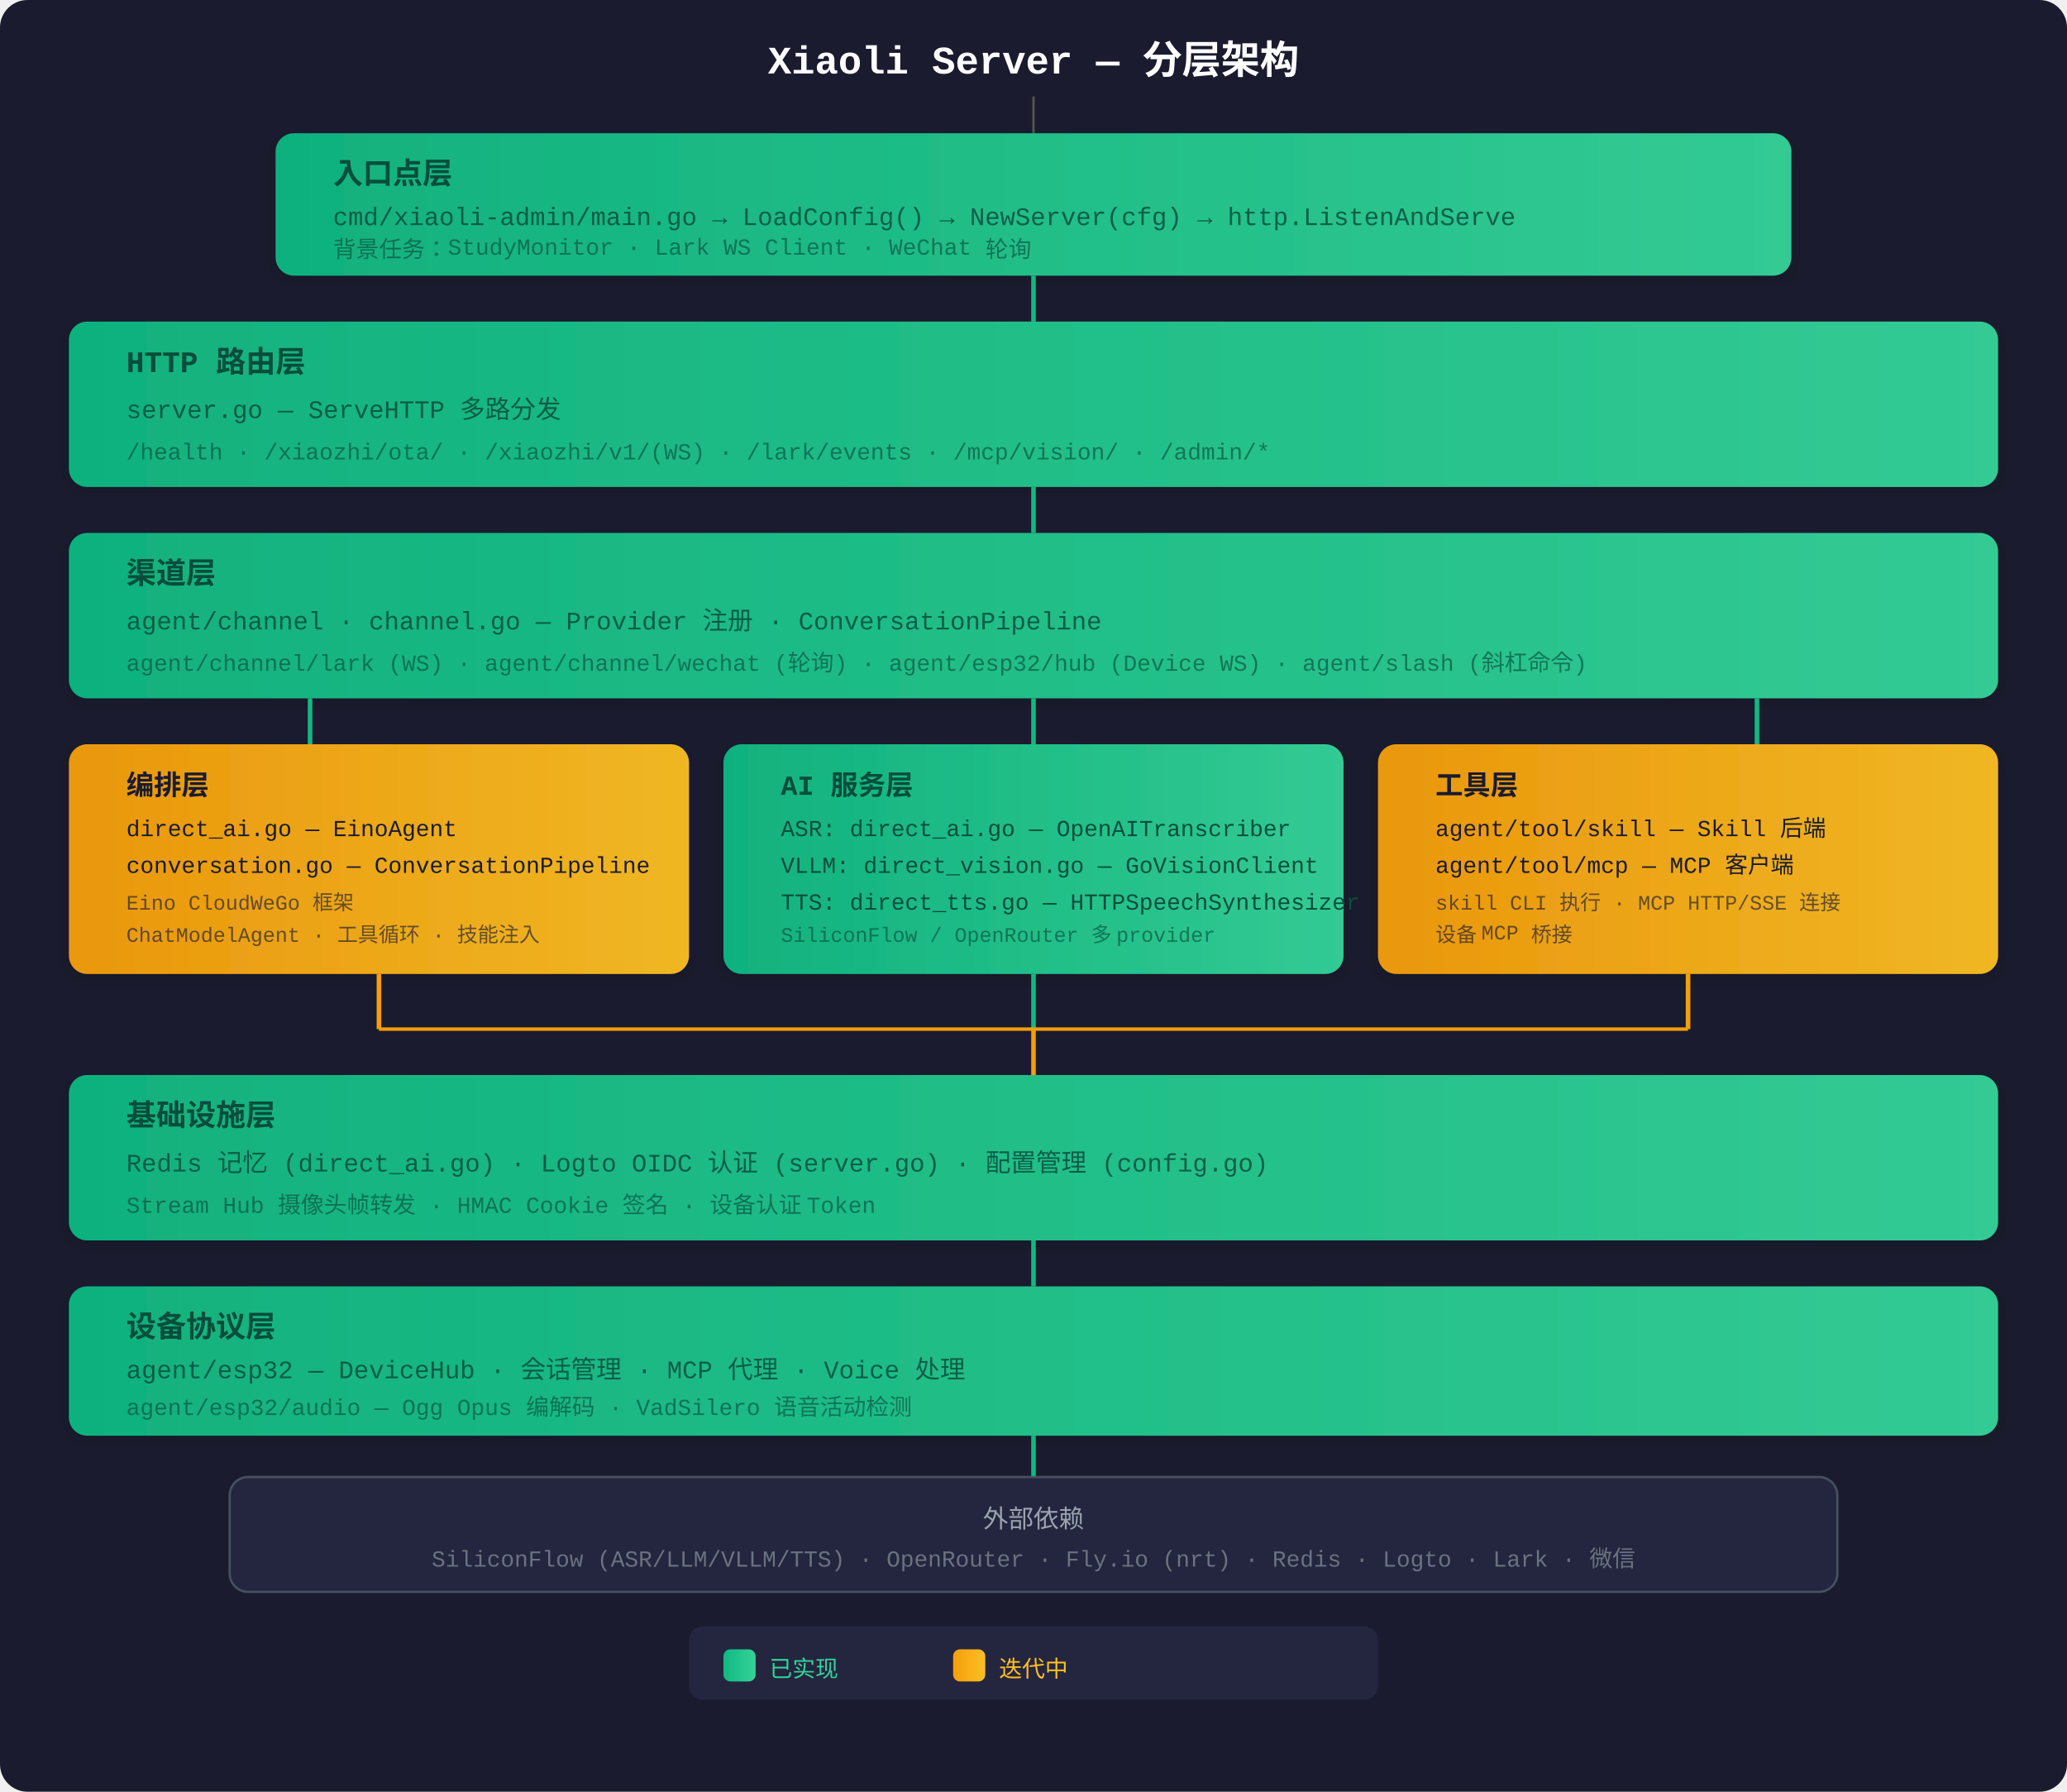
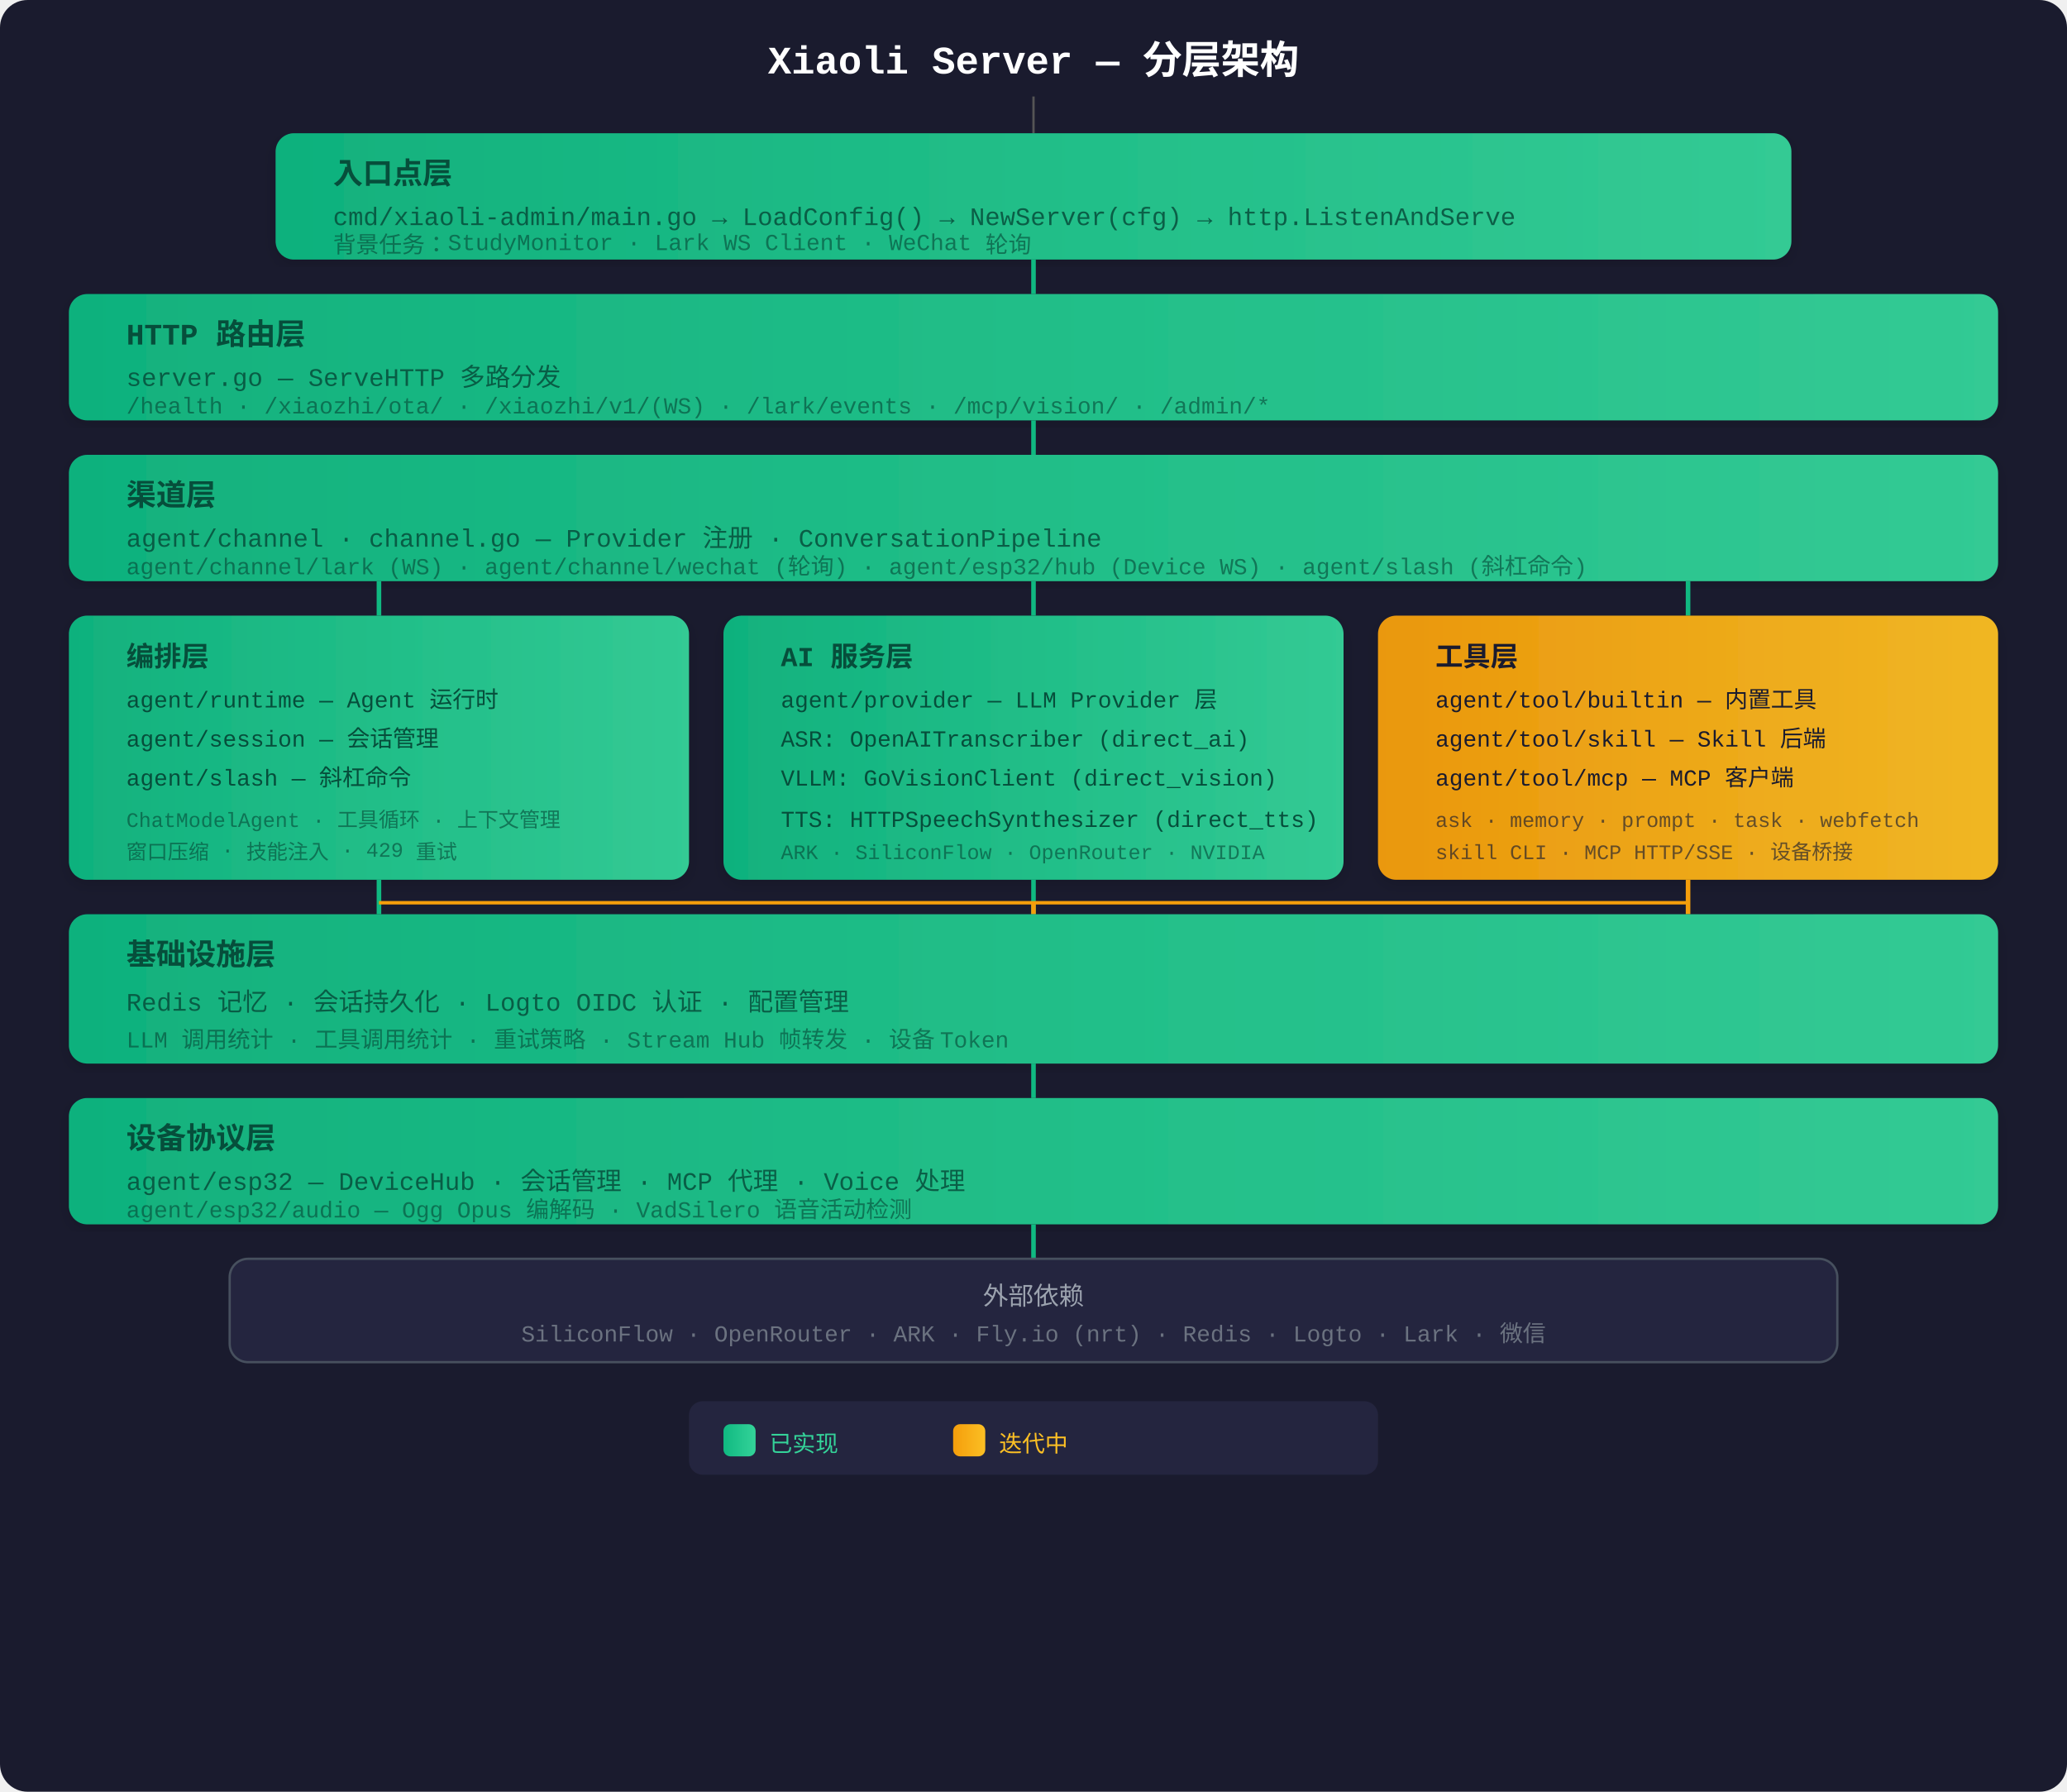
<svg xmlns="http://www.w3.org/2000/svg" viewBox="0 0 900 780" font-family="Menlo, Monaco, 'Courier New', monospace">
  <defs>
    <linearGradient id="in-progress" x1="0" y1="0" x2="1" y2="0">
      <stop offset="0%" stop-color="#f59e0b" />
      <stop offset="100%" stop-color="#fbbf24" />
    </linearGradient>
    <linearGradient id="done" x1="0" y1="0" x2="1" y2="0">
      <stop offset="0%" stop-color="#10b981" />
      <stop offset="100%" stop-color="#34d399" />
    </linearGradient>
    <filter id="shadow" x="-2%" y="-2%" width="104%" height="108%">
      <feDropShadow dx="0" dy="2" stdDeviation="3" flood-opacity="0.15" />
    </filter>
  </defs>
  <rect width="900" height="780" fill="#1a1b2e" rx="12" />
  <text x="450" y="32" text-anchor="middle" fill="#ffffff" font-size="17" font-weight="bold">Xiaoli Server — 分层架构</text>
  <line x1="450" y1="42" x2="450" y2="58" stroke="#555" stroke-width="1" />
-   <rect x="120" y="58" width="660" height="62" rx="8" fill="url(#done)" filter="url(#shadow)" opacity="0.95" />
+   <rect x="120" y="58" width="660" height="55" rx="8" fill="url(#done)" filter="url(#shadow)" opacity="0.95" />
  <text x="145" y="80" fill="#064e3b" font-size="13" font-weight="bold">入口点层</text>
  <text x="145" y="98" fill="#064e3b" font-size="11" opacity="0.85">cmd/xiaoli-admin/main.go → LoadConfig() → NewServer(cfg) → http.ListenAndServe</text>
-   <text x="145" y="112" fill="#064e3b" font-size="10" opacity="0.65">背景任务：StudyMonitor · Lark WS Client · WeChat 轮询</text>
-   <line x1="450" y1="120" x2="450" y2="140" stroke="#10b981" stroke-width="2" />
-   <rect x="30" y="140" width="840" height="72" rx="8" fill="url(#done)" filter="url(#shadow)" opacity="0.95" />
-   <text x="55" y="162" fill="#064e3b" font-size="13" font-weight="bold">HTTP 路由层</text>
-   <text x="55" y="182" fill="#064e3b" font-size="11" opacity="0.85">server.go — ServeHTTP 多路分发</text>
-   <text x="55" y="200" fill="#064e3b" font-size="10" opacity="0.65">/health · /xiaozhi/ota/ · /xiaozhi/v1/(WS) · /lark/events · /mcp/vision/ · /admin/*</text>
-   <line x1="450" y1="212" x2="450" y2="232" stroke="#10b981" stroke-width="2" />
-   <rect x="30" y="232" width="840" height="72" rx="8" fill="url(#done)" filter="url(#shadow)" opacity="0.95" />
-   <text x="55" y="254" fill="#064e3b" font-size="13" font-weight="bold">渠道层</text>
-   <text x="55" y="274" fill="#064e3b" font-size="11" opacity="0.85">agent/channel · channel.go — Provider 注册 · ConversationPipeline</text>
-   <text x="55" y="292" fill="#064e3b" font-size="10" opacity="0.65">agent/channel/lark (WS) · agent/channel/wechat (轮询) · agent/esp32/hub (Device WS) · agent/slash (斜杠命令)</text>
-   <line x1="135" y1="304" x2="135" y2="324" stroke="#10b981" stroke-width="2" />
-   <line x1="450" y1="304" x2="450" y2="324" stroke="#10b981" stroke-width="2" />
-   <line x1="765" y1="304" x2="765" y2="324" stroke="#10b981" stroke-width="2" />
-   <rect x="30" y="324" width="270" height="100" rx="8" fill="url(#in-progress)" filter="url(#shadow)" opacity="0.95" />
-   <text x="55" y="346" fill="#1a1b2e" font-size="12" font-weight="bold">编排层</text>
-   <text x="55" y="364" fill="#1a1b2e" font-size="10">direct_ai.go — EinoAgent</text>
-   <text x="55" y="380" fill="#1a1b2e" font-size="10">conversation.go — ConversationPipeline</text>
-   <text x="55" y="396" fill="#1a1b2e" font-size="9" opacity="0.65">Eino CloudWeGo 框架</text>
-   <text x="55" y="410" fill="#1a1b2e" font-size="9" opacity="0.65">ChatModelAgent · 工具循环 · 技能注入</text>
-   <rect x="315" y="324" width="270" height="100" rx="8" fill="url(#done)" filter="url(#shadow)" opacity="0.95" />
-   <text x="340" y="346" fill="#064e3b" font-size="12" font-weight="bold">AI 服务层</text>
-   <text x="340" y="364" fill="#064e3b" font-size="10">ASR: direct_ai.go — OpenAITranscriber</text>
-   <text x="340" y="380" fill="#064e3b" font-size="10">VLLM: direct_vision.go — GoVisionClient</text>
-   <text x="340" y="396" fill="#064e3b" font-size="10">TTS: direct_tts.go — HTTPSpeechSynthesizer</text>
-   <text x="340" y="410" fill="#064e3b" font-size="9" opacity="0.65">SiliconFlow / OpenRouter 多 provider</text>
-   <rect x="600" y="324" width="270" height="100" rx="8" fill="url(#in-progress)" filter="url(#shadow)" opacity="0.95" />
-   <text x="625" y="346" fill="#1a1b2e" font-size="12" font-weight="bold">工具层</text>
-   <text x="625" y="364" fill="#1a1b2e" font-size="10">agent/tool/skill — Skill 后端</text>
-   <text x="625" y="380" fill="#1a1b2e" font-size="10">agent/tool/mcp — MCP 客户端</text>
-   <text x="625" y="396" fill="#1a1b2e" font-size="9" opacity="0.65">skill CLI 执行 · MCP HTTP/SSE 连接</text>
-   <text x="625" y="410" fill="#1a1b2e" font-size="9" opacity="0.65">设备 MCP 桥接</text>
-   <line x1="165" y1="424" x2="165" y2="448" stroke="#f59e0b" stroke-width="2" />
-   <line x1="450" y1="424" x2="450" y2="448" stroke="#10b981" stroke-width="2" />
-   <line x1="735" y1="424" x2="735" y2="448" stroke="#f59e0b" stroke-width="2" />
-   <line x1="165" y1="448" x2="735" y2="448" stroke="#f59e0b" stroke-width="1.5" />
-   <line x1="450" y1="448" x2="450" y2="468" stroke="#f59e0b" stroke-width="2" />
-   <rect x="30" y="468" width="840" height="72" rx="8" fill="url(#done)" filter="url(#shadow)" opacity="0.95" />
-   <text x="55" y="490" fill="#064e3b" font-size="13" font-weight="bold">基础设施层</text>
-   <text x="55" y="510" fill="#064e3b" font-size="11" opacity="0.85">Redis 记忆 (direct_ai.go) · Logto OIDC 认证 (server.go) · 配置管理 (config.go)</text>
-   <text x="55" y="528" fill="#064e3b" font-size="10" opacity="0.65">Stream Hub 摄像头帧转发 · HMAC Cookie 签名 · 设备认证 Token</text>
-   <line x1="450" y1="540" x2="450" y2="560" stroke="#10b981" stroke-width="2" />
-   <rect x="30" y="560" width="840" height="65" rx="8" fill="url(#done)" filter="url(#shadow)" opacity="0.95" />
-   <text x="55" y="582" fill="#064e3b" font-size="13" font-weight="bold">设备协议层</text>
-   <text x="55" y="600" fill="#064e3b" font-size="11" opacity="0.85">agent/esp32 — DeviceHub · 会话管理 · MCP 代理 · Voice 处理</text>
-   <text x="55" y="616" fill="#064e3b" font-size="10" opacity="0.65">agent/esp32/audio — Ogg Opus 编解码 · VadSilero 语音活动检测</text>
-   <line x1="450" y1="625" x2="450" y2="643" stroke="#10b981" stroke-width="2" />
-   <rect x="100" y="643" width="700" height="50" rx="8" fill="#252640" opacity="0.9" stroke="#4b5563" stroke-width="1" />
-   <text x="450" y="665" text-anchor="middle" fill="#9ca3af" font-size="11">外部依赖</text>
-   <text x="450" y="682" text-anchor="middle" fill="#6b7280" font-size="10">SiliconFlow (ASR/LLM/VLLM/TTS) · OpenRouter · Fly.io (nrt) · Redis · Logto · Lark · 微信</text>
-   <rect x="300" y="708" width="300" height="32" rx="6" fill="#252640" opacity="0.9" />
-   <rect x="315" y="718" width="14" height="14" rx="3" fill="url(#done)" />
-   <text x="335" y="730" fill="#34d399" font-size="10">已实现</text>
-   <rect x="415" y="718" width="14" height="14" rx="3" fill="url(#in-progress)" />
-   <text x="435" y="730" fill="#fbbf24" font-size="10">迭代中</text>
+   <text x="145" y="110" fill="#064e3b" font-size="10" opacity="0.65">背景任务：StudyMonitor · Lark WS Client · WeChat 轮询</text>
+   <line x1="450" y1="113" x2="450" y2="128" stroke="#10b981" stroke-width="2" />
+   <rect x="30" y="128" width="840" height="55" rx="8" fill="url(#done)" filter="url(#shadow)" opacity="0.95" />
+   <text x="55" y="150" fill="#064e3b" font-size="13" font-weight="bold">HTTP 路由层</text>
+   <text x="55" y="168" fill="#064e3b" font-size="11" opacity="0.85">server.go — ServeHTTP 多路分发</text>
+   <text x="55" y="180" fill="#064e3b" font-size="10" opacity="0.65">/health · /xiaozhi/ota/ · /xiaozhi/v1/(WS) · /lark/events · /mcp/vision/ · /admin/*</text>
+   <line x1="450" y1="183" x2="450" y2="198" stroke="#10b981" stroke-width="2" />
+   <rect x="30" y="198" width="840" height="55" rx="8" fill="url(#done)" filter="url(#shadow)" opacity="0.95" />
+   <text x="55" y="220" fill="#064e3b" font-size="13" font-weight="bold">渠道层</text>
+   <text x="55" y="238" fill="#064e3b" font-size="11" opacity="0.85">agent/channel · channel.go — Provider 注册 · ConversationPipeline</text>
+   <text x="55" y="250" fill="#064e3b" font-size="10" opacity="0.65">agent/channel/lark (WS) · agent/channel/wechat (轮询) · agent/esp32/hub (Device WS) · agent/slash (斜杠命令)</text>
+   <line x1="165" y1="253" x2="165" y2="268" stroke="#10b981" stroke-width="2" />
+   <line x1="450" y1="253" x2="450" y2="268" stroke="#10b981" stroke-width="2" />
+   <line x1="735" y1="253" x2="735" y2="268" stroke="#10b981" stroke-width="2" />
+   <rect x="30" y="268" width="270" height="115" rx="8" fill="url(#done)" filter="url(#shadow)" opacity="0.95" />
+   <text x="55" y="290" fill="#064e3b" font-size="12" font-weight="bold">编排层</text>
+   <text x="55" y="308" fill="#064e3b" font-size="10">agent/runtime — Agent 运行时</text>
+   <text x="55" y="325" fill="#064e3b" font-size="10">agent/session — 会话管理</text>
+   <text x="55" y="342" fill="#064e3b" font-size="10">agent/slash — 斜杠命令</text>
+   <text x="55" y="360" fill="#064e3b" font-size="9" opacity="0.65">ChatModelAgent · 工具循环 · 上下文管理</text>
+   <text x="55" y="374" fill="#064e3b" font-size="9" opacity="0.65">窗口压缩 · 技能注入 · 429 重试</text>
+   <rect x="315" y="268" width="270" height="115" rx="8" fill="url(#done)" filter="url(#shadow)" opacity="0.95" />
+   <text x="340" y="290" fill="#064e3b" font-size="12" font-weight="bold">AI 服务层</text>
+   <text x="340" y="308" fill="#064e3b" font-size="10">agent/provider — LLM Provider 层</text>
+   <text x="340" y="325" fill="#064e3b" font-size="10">ASR: OpenAITranscriber (direct_ai)</text>
+   <text x="340" y="342" fill="#064e3b" font-size="10">VLLM: GoVisionClient (direct_vision)</text>
+   <text x="340" y="360" fill="#064e3b" font-size="10">TTS: HTTPSpeechSynthesizer (direct_tts)</text>
+   <text x="340" y="374" fill="#064e3b" font-size="9" opacity="0.65">ARK · SiliconFlow · OpenRouter · NVIDIA</text>
+   <rect x="600" y="268" width="270" height="115" rx="8" fill="url(#in-progress)" filter="url(#shadow)" opacity="0.95" />
+   <text x="625" y="290" fill="#1a1b2e" font-size="12" font-weight="bold">工具层</text>
+   <text x="625" y="308" fill="#1a1b2e" font-size="10">agent/tool/builtin — 内置工具</text>
+   <text x="625" y="325" fill="#1a1b2e" font-size="10">agent/tool/skill — Skill 后端</text>
+   <text x="625" y="342" fill="#1a1b2e" font-size="10">agent/tool/mcp — MCP 客户端</text>
+   <text x="625" y="360" fill="#1a1b2e" font-size="9" opacity="0.65">ask · memory · prompt · task · webfetch</text>
+   <text x="625" y="374" fill="#1a1b2e" font-size="9" opacity="0.65">skill CLI · MCP HTTP/SSE · 设备桥接</text>
+   <line x1="165" y1="383" x2="165" y2="398" stroke="#10b981" stroke-width="2" />
+   <line x1="450" y1="383" x2="450" y2="398" stroke="#10b981" stroke-width="2" />
+   <line x1="735" y1="383" x2="735" y2="398" stroke="#f59e0b" stroke-width="2" />
+   <line x1="165" y1="393" x2="735" y2="393" stroke="#f59e0b" stroke-width="1.5" />
+   <line x1="450" y1="393" x2="450" y2="398" stroke="#f59e0b" stroke-width="2" />
+   <rect x="30" y="398" width="840" height="65" rx="8" fill="url(#done)" filter="url(#shadow)" opacity="0.95" />
+   <text x="55" y="420" fill="#064e3b" font-size="13" font-weight="bold">基础设施层</text>
+   <text x="55" y="440" fill="#064e3b" font-size="11" opacity="0.85">Redis 记忆 · 会话持久化 · Logto OIDC 认证 · 配置管理</text>
+   <text x="55" y="456" fill="#064e3b" font-size="10" opacity="0.65">LLM 调用统计 · 工具调用统计 · 重试策略 · Stream Hub 帧转发 · 设备 Token</text>
+   <line x1="450" y1="463" x2="450" y2="478" stroke="#10b981" stroke-width="2" />
+   <rect x="30" y="478" width="840" height="55" rx="8" fill="url(#done)" filter="url(#shadow)" opacity="0.95" />
+   <text x="55" y="500" fill="#064e3b" font-size="13" font-weight="bold">设备协议层</text>
+   <text x="55" y="518" fill="#064e3b" font-size="11" opacity="0.85">agent/esp32 — DeviceHub · 会话管理 · MCP 代理 · Voice 处理</text>
+   <text x="55" y="530" fill="#064e3b" font-size="10" opacity="0.65">agent/esp32/audio — Ogg Opus 编解码 · VadSilero 语音活动检测</text>
+   <line x1="450" y1="533" x2="450" y2="548" stroke="#10b981" stroke-width="2" />
+   <rect x="100" y="548" width="700" height="45" rx="8" fill="#252640" opacity="0.9" stroke="#4b5563" stroke-width="1" />
+   <text x="450" y="568" text-anchor="middle" fill="#9ca3af" font-size="11">外部依赖</text>
+   <text x="450" y="584" text-anchor="middle" fill="#6b7280" font-size="10">SiliconFlow · OpenRouter · ARK · Fly.io (nrt) · Redis · Logto · Lark · 微信</text>
+   <rect x="300" y="610" width="300" height="32" rx="6" fill="#252640" opacity="0.9" />
+   <rect x="315" y="620" width="14" height="14" rx="3" fill="url(#done)" />
+   <text x="335" y="632" fill="#34d399" font-size="10">已实现</text>
+   <rect x="415" y="620" width="14" height="14" rx="3" fill="url(#in-progress)" />
+   <text x="435" y="632" fill="#fbbf24" font-size="10">迭代中</text>
</svg>
